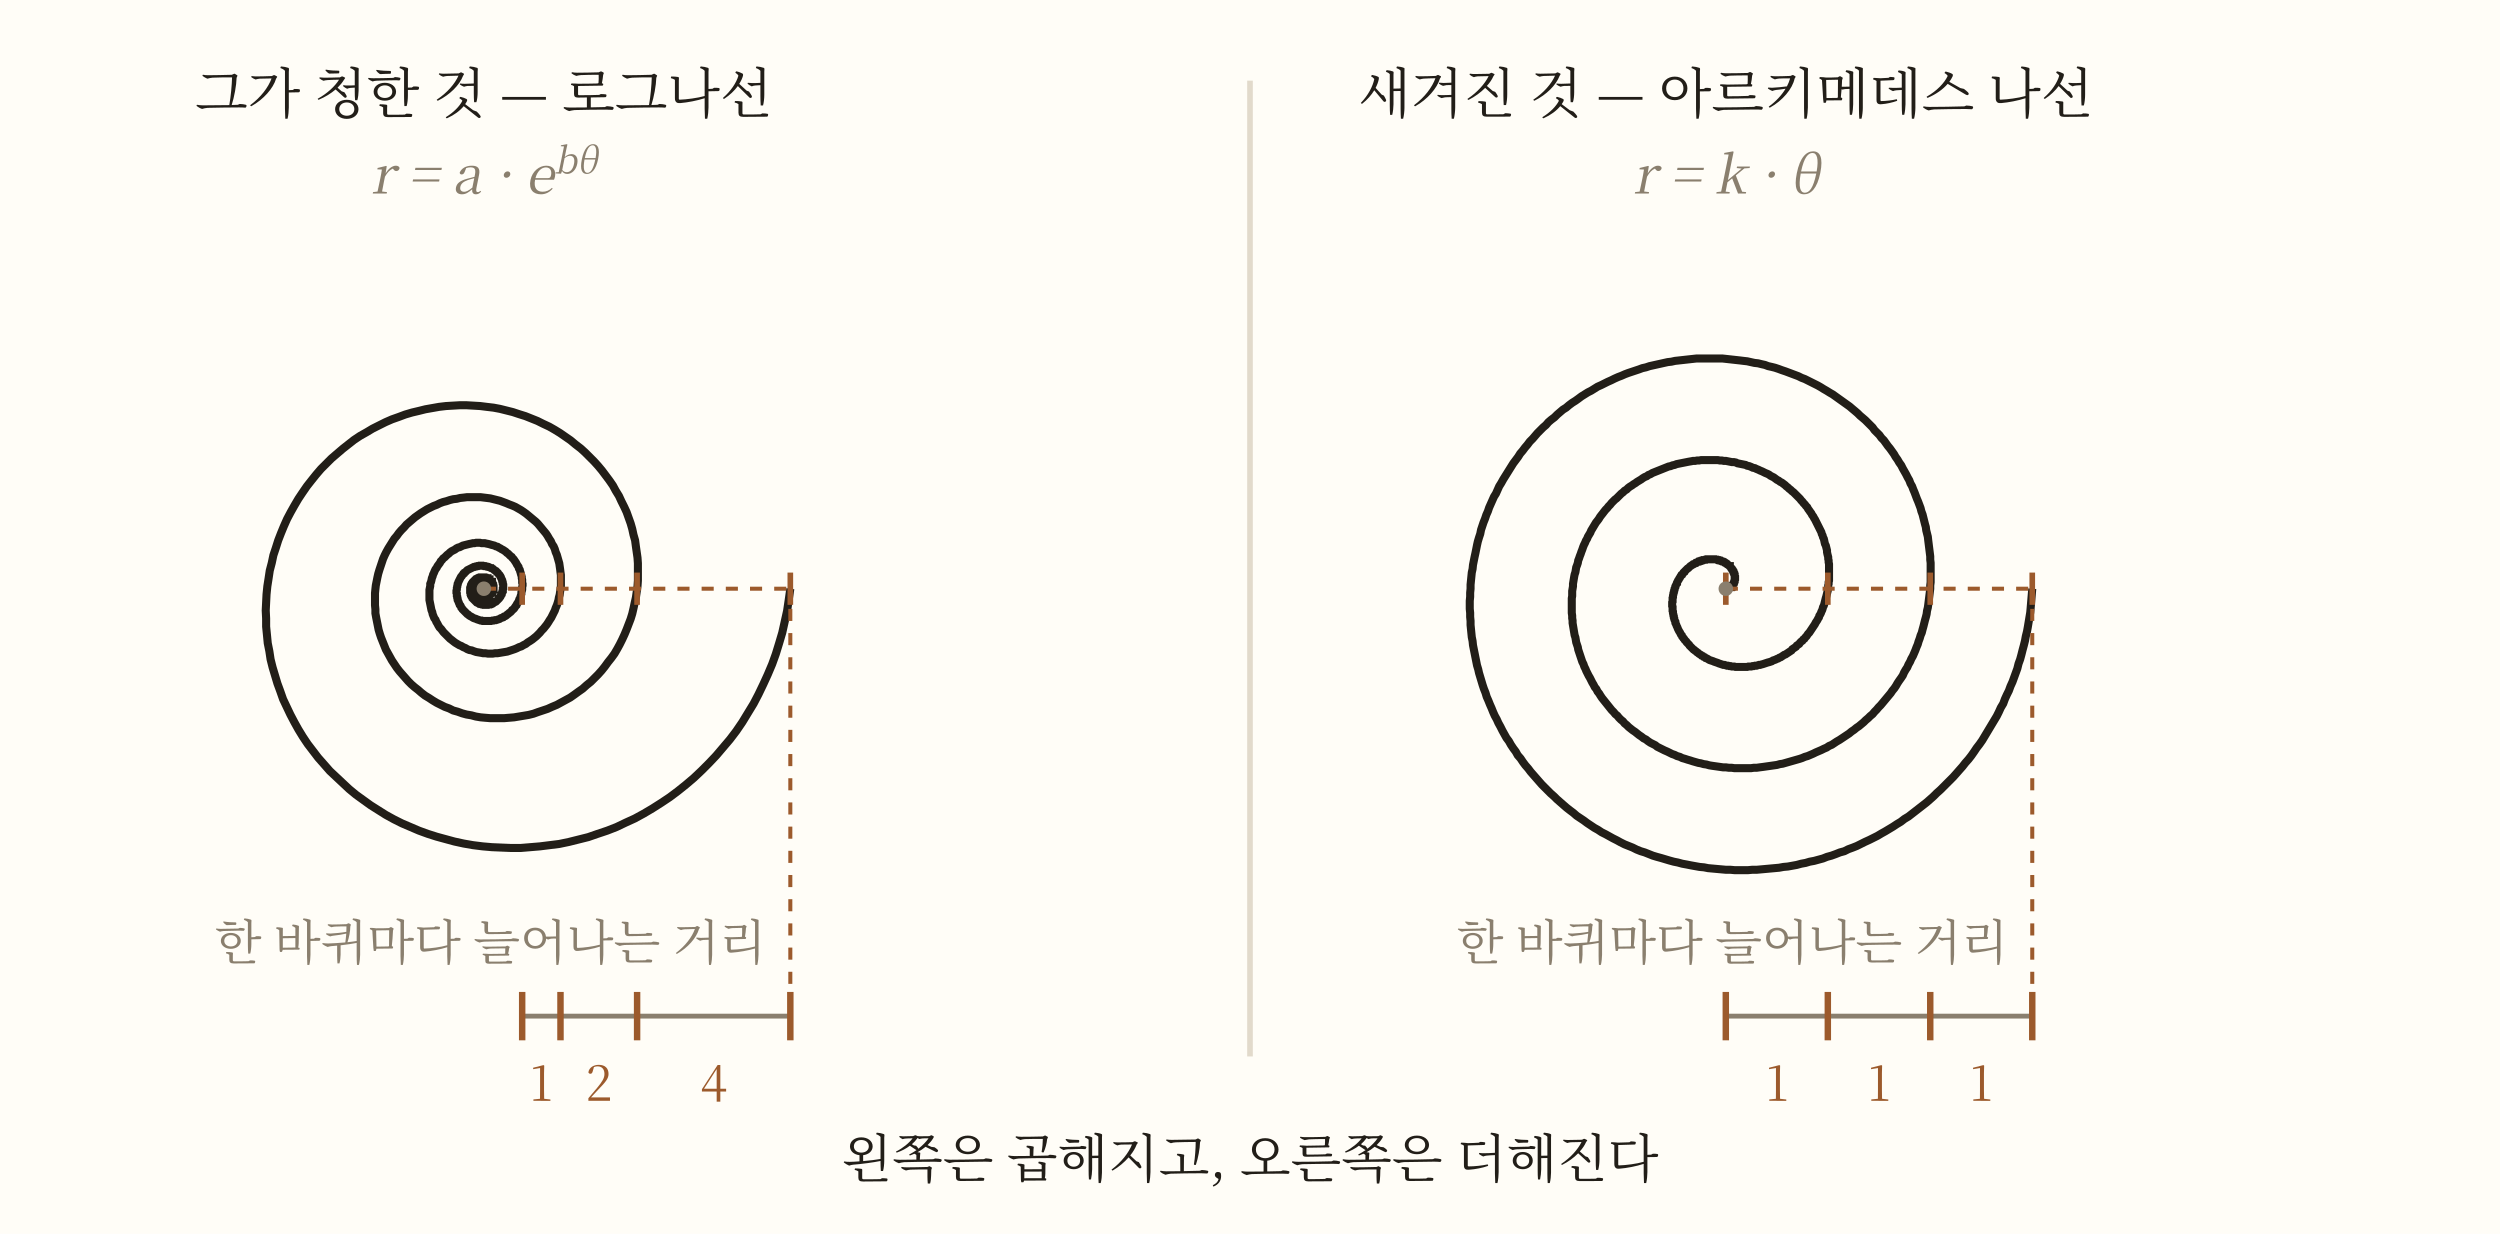
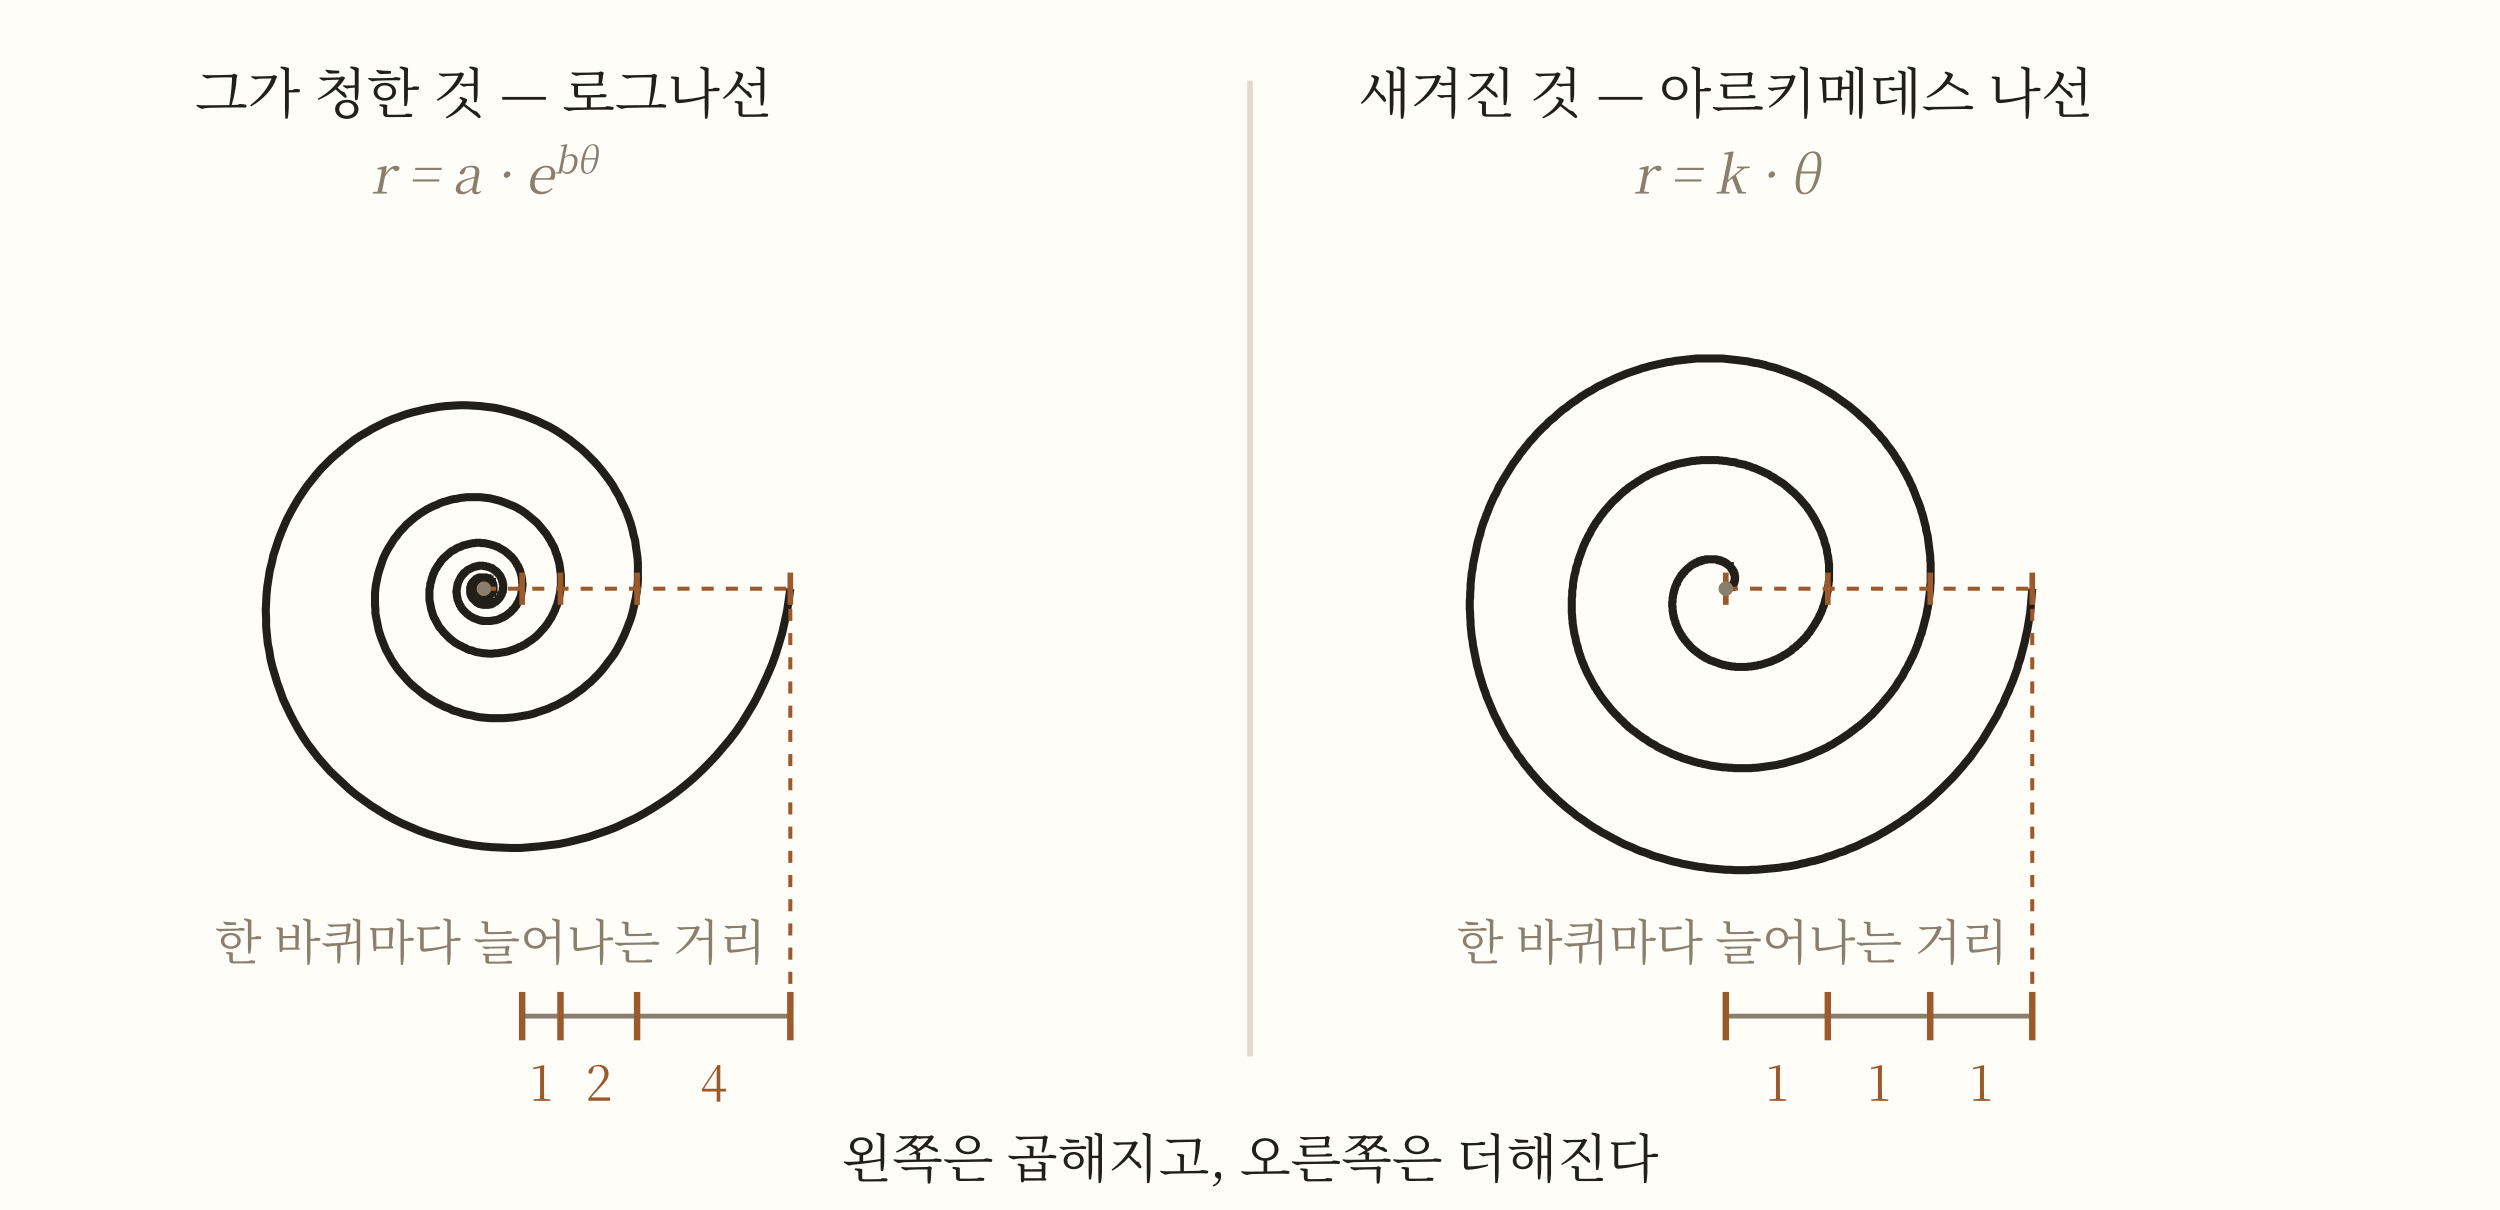
- <svg xmlns="http://www.w3.org/2000/svg" viewBox="0 0 620 306" role="img" aria-label="베르누이가 청한 로그나선과 실제로 새겨진 아르키메데스 나선 — 한 바퀴마다 늘어나는 거리를 가로 반지름선 위에서 잰 비교">
+ <svg xmlns="http://www.w3.org/2000/svg" viewBox="0 0 620 300" role="img" aria-label="베르누이가 청한 로그나선과 실제로 새겨진 아르키메데스 나선 — 한 바퀴마다 늘어나는 거리를 가로 반지름선 위에서 잰 비교">
  <style>text{font-variant-numeric:lining-nums;font-feature-settings:"lnum" 1;}</style>
-   <rect width="620" height="306" fill="#FFFDF7" />
+   <rect width="620" height="300" fill="#FFFDF7" />
  <line x1="310" y1="20" x2="310" y2="262" stroke="#E2DACB" stroke-width="1.4" />
  <text x="120" y="28" font-family="EB Garamond, Georgia, 'Noto Serif KR', 'Noto Serif CJK KR', NanumMyeongjo, Batang, AppleMyungjo, serif" font-size="13.5" fill="#221E18" text-anchor="middle">그가 청한 것 — 로그나선</text>
  <text x="120" y="48" font-family="EB Garamond, Georgia, 'Noto Serif KR', 'Noto Serif CJK KR', NanumMyeongjo, Batang, AppleMyungjo, serif" font-style="italic" font-size="13" fill="#8A7F6E" text-anchor="middle">r = a · e<tspan font-size="9" dy="-5">bθ</tspan>
  </text>
  <polyline points="120.6,146.0 120.6,146.0 120.6,146.0 120.6,145.9 120.6,145.9 120.6,145.9 120.6,145.9 120.6,145.8 120.6,145.8 120.6,145.8 120.6,145.8 120.6,145.8 120.6,145.7 120.6,145.7 120.5,145.7 120.5,145.7 120.5,145.6 120.5,145.6 120.5,145.6 120.5,145.6 120.5,145.6 120.5,145.6 120.4,145.5 120.4,145.5 120.4,145.5 120.4,145.5 120.4,145.5 120.4,145.4 120.3,145.4 120.3,145.4 120.3,145.4 120.3,145.4 120.3,145.4 120.2,145.4 120.2,145.4 120.2,145.3 120.2,145.3 120.1,145.3 120.1,145.3 120.1,145.3 120.1,145.3 120.0,145.3 120.0,145.3 120.0,145.3 120.0,145.3 119.9,145.3 119.9,145.3 119.9,145.3 119.9,145.3 119.8,145.3 119.8,145.3 119.8,145.3 119.8,145.3 119.7,145.3 119.7,145.3 119.7,145.3 119.7,145.3 119.6,145.4 119.6,145.4 119.6,145.4 119.6,145.4 119.5,145.4 119.5,145.4 119.5,145.4 119.5,145.5 119.4,145.5 119.4,145.5 119.4,145.5 119.4,145.5 119.4,145.5 119.3,145.6 119.3,145.6 119.3,145.6 119.3,145.6 119.3,145.7 119.3,145.7 119.2,145.7 119.2,145.7 119.2,145.8 119.2,145.8 119.2,145.8 119.2,145.9 119.2,145.9 119.2,145.9 119.2,145.9 119.2,146.0 119.2,146.0 119.2,146.0 119.2,146.1 119.2,146.1 119.2,146.1 119.2,146.2 119.2,146.2 119.2,146.2 119.2,146.3 119.2,146.3 119.2,146.3 119.2,146.4 119.2,146.4 119.2,146.4 119.2,146.4 119.2,146.5 119.3,146.5 119.3,146.5 119.3,146.6 119.3,146.6 119.3,146.6 119.3,146.6 119.4,146.7 119.4,146.7 119.4,146.7 119.4,146.7 119.5,146.8 119.5,146.8 119.5,146.8 119.5,146.8 119.6,146.9 119.6,146.9 119.6,146.9 119.7,146.9 119.7,146.9 119.7,146.9 119.8,146.9 119.8,147.0 119.8,147.0 119.9,147.0 119.9,147.0 119.9,147.0 120.0,147.0 120.0,147.0 120.1,147.0 120.1,147.0 120.1,147.0 120.2,147.0 120.2,147.0 120.2,147.0 120.3,147.0 120.3,147.0 120.4,147.0 120.4,147.0 120.4,147.0 120.5,146.9 120.5,146.9 120.5,146.9 120.6,146.9 120.6,146.9 120.6,146.9 120.7,146.8 120.7,146.8 120.7,146.8 120.8,146.8 120.8,146.7 120.8,146.7 120.9,146.7 120.9,146.7 120.9,146.6 120.9,146.6 121.0,146.6 121.0,146.5 121.0,146.5 121.0,146.5 121.1,146.4 121.1,146.4 121.1,146.3 121.1,146.3 121.1,146.3 121.1,146.2 121.2,146.2 121.2,146.1 121.2,146.1 121.2,146.1 121.2,146.0 121.2,146.0 121.2,145.9 121.2,145.9 121.2,145.8 121.2,145.8 121.2,145.8 121.2,145.7 121.2,145.7 121.2,145.6 121.2,145.6 121.1,145.5 121.1,145.5 121.1,145.4 121.1,145.4 121.1,145.4 121.1,145.3 121.0,145.3 121.0,145.2 121.0,145.2 121.0,145.2 120.9,145.1 120.9,145.1 120.9,145.0 120.8,145.0 120.8,145.0 120.8,144.9 120.7,144.9 120.7,144.9 120.7,144.8 120.6,144.8 120.6,144.8 120.5,144.8 120.5,144.7 120.5,144.7 120.4,144.7 120.4,144.7 120.3,144.7 120.3,144.6 120.2,144.6 120.2,144.6 120.1,144.6 120.1,144.6 120.0,144.6 120.0,144.6 119.9,144.6 119.9,144.6 119.8,144.6 119.8,144.6 119.7,144.6 119.6,144.6 119.6,144.6 119.5,144.6 119.5,144.6 119.4,144.6 119.4,144.7 119.3,144.7 119.3,144.7 119.2,144.7 119.2,144.7 119.1,144.8 119.1,144.8 119.0,144.8 119.0,144.9 118.9,144.9 118.9,144.9 118.9,145.0 118.8,145.0 118.8,145.0 118.7,145.1 118.7,145.1 118.7,145.2 118.6,145.2 118.6,145.3 118.6,145.3 118.5,145.4 118.5,145.4 118.5,145.5 118.4,145.5 118.4,145.6 118.4,145.6 118.4,145.7 118.4,145.8 118.4,145.8 118.3,145.9 118.3,145.9 118.3,146.0 118.3,146.1 118.3,146.1 118.3,146.2 118.3,146.2 118.3,146.3 118.3,146.4 118.3,146.4 118.3,146.5 118.4,146.6 118.4,146.6 118.4,146.7 118.4,146.7 118.4,146.8 118.4,146.9 118.5,146.9 118.5,147.0 118.5,147.0 118.6,147.1 118.6,147.2 118.6,147.2 118.7,147.3 118.7,147.3 118.8,147.4 118.8,147.4 118.9,147.5 118.9,147.5 119.0,147.6 119.0,147.6 119.1,147.6 119.1,147.7 119.2,147.7 119.3,147.8 119.3,147.8 119.4,147.8 119.4,147.9 119.5,147.9 119.6,147.9 119.6,147.9 119.7,147.9 119.8,148.0 119.9,148.0 119.9,148.0 120.0,148.0 120.1,148.0 120.1,148.0 120.2,148.0 120.3,148.0 120.4,148.0 120.4,148.0 120.5,148.0 120.6,148.0 120.7,148.0 120.7,147.9 120.8,147.9 120.9,147.9 121.0,147.9 121.0,147.8 121.1,147.8 121.2,147.8 121.2,147.7 121.3,147.7 121.4,147.7 121.4,147.6 121.5,147.6 121.6,147.5 121.6,147.5 121.7,147.4 121.8,147.3 121.8,147.3 121.9,147.2 121.9,147.2 122.0,147.1 122.0,147.0 122.1,147.0 122.1,146.9 122.1,146.8 122.2,146.7 122.2,146.7 122.2,146.6 122.3,146.5 122.3,146.4 122.3,146.3 122.3,146.2 122.4,146.2 122.4,146.1 122.4,146.0 122.4,145.9 122.4,145.8 122.4,145.7 122.4,145.6 122.4,145.5 122.4,145.5 122.4,145.4 122.3,145.3 122.3,145.2 122.3,145.1 122.3,145.0 122.3,144.9 122.2,144.8 122.2,144.8 122.1,144.7 122.1,144.6 122.1,144.5 122.0,144.4 122.0,144.3 121.9,144.3 121.8,144.2 121.8,144.1 121.7,144.0 121.7,144.0 121.6,143.9 121.5,143.8 121.4,143.8 121.4,143.7 121.3,143.7 121.2,143.6 121.1,143.6 121.0,143.5 120.9,143.5 120.9,143.4 120.8,143.4 120.7,143.3 120.6,143.3 120.5,143.3 120.4,143.2 120.3,143.2 120.2,143.2 120.1,143.2 120.0,143.2 119.9,143.2 119.8,143.2 119.7,143.2 119.6,143.2 119.4,143.2 119.3,143.2 119.2,143.2 119.1,143.2 119.0,143.2 118.9,143.3 118.8,143.3 118.7,143.3 118.6,143.4 118.5,143.4 118.4,143.5 118.3,143.5 118.2,143.6 118.1,143.6 118.0,143.7 117.9,143.7 117.8,143.8 117.7,143.9 117.7,144.0 117.6,144.0 117.5,144.1 117.4,144.2 117.3,144.3 117.3,144.4 117.2,144.5 117.1,144.6 117.1,144.7 117.0,144.8 117.0,144.9 116.9,145.0 116.9,145.1 116.8,145.2 116.8,145.3 116.7,145.5 116.7,145.6 116.7,145.7 116.7,145.8 116.6,145.9 116.6,146.1 116.6,146.2 116.6,146.3 116.6,146.4 116.6,146.6 116.6,146.7 116.6,146.8 116.7,146.9 116.7,147.1 116.7,147.2 116.7,147.3 116.8,147.4 116.8,147.6 116.9,147.7 116.9,147.8 117.0,147.9 117.0,148.0 117.1,148.1 117.2,148.3 117.2,148.4 117.3,148.5 117.4,148.6 117.5,148.7 117.6,148.8 117.7,148.9 117.8,149.0 117.9,149.1 118.0,149.2 118.1,149.3 118.2,149.3 118.3,149.4 118.4,149.5 118.6,149.6 118.7,149.6 118.8,149.7 119.0,149.7 119.1,149.8 119.2,149.8 119.4,149.9 119.5,149.9 119.6,149.9 119.8,150.0 119.9,150.0 120.1,150.0 120.2,150.0 120.4,150.0 120.5,150.0 120.7,150.0 120.8,150.0 121.0,150.0 121.1,150.0 121.3,149.9 121.4,149.9 121.6,149.9 121.7,149.8 121.9,149.8 122.0,149.7 122.2,149.6 122.3,149.6 122.4,149.5 122.6,149.4 122.7,149.3 122.8,149.3 123.0,149.2 123.1,149.1 123.2,149.0 123.3,148.9 123.5,148.7 123.6,148.6 123.7,148.5 123.8,148.4 123.9,148.2 124.0,148.1 124.1,148.0 124.2,147.8 124.2,147.7 124.3,147.5 124.4,147.4 124.4,147.2 124.5,147.1 124.6,146.9 124.6,146.7 124.7,146.6 124.7,146.4 124.7,146.2 124.7,146.0 124.8,145.9 124.8,145.7 124.8,145.5 124.8,145.3 124.8,145.2 124.8,145.0 124.7,144.8 124.7,144.6 124.7,144.5 124.6,144.3 124.6,144.1 124.5,143.9 124.5,143.8 124.4,143.6 124.3,143.4 124.2,143.2 124.2,143.1 124.1,142.9 124.0,142.8 123.9,142.6 123.7,142.4 123.6,142.3 123.5,142.1 123.4,142.0 123.2,141.9 123.1,141.7 123.0,141.6 122.8,141.5 122.6,141.4 122.5,141.3 122.3,141.1 122.1,141.0 122.0,140.9 121.8,140.9 121.6,140.8 121.4,140.7 121.2,140.6 121.0,140.6 120.8,140.5 120.6,140.5 120.4,140.4 120.2,140.4 120.0,140.4 119.8,140.3 119.6,140.3 119.4,140.3 119.2,140.3 119.0,140.3 118.8,140.3 118.6,140.4 118.3,140.4 118.1,140.5 117.9,140.5 117.7,140.6 117.5,140.6 117.3,140.7 117.1,140.8 116.9,140.9 116.7,141.0 116.5,141.1 116.3,141.2 116.1,141.3 115.9,141.4 115.7,141.6 115.6,141.7 115.4,141.9 115.2,142.0 115.1,142.2 114.9,142.3 114.8,142.5 114.6,142.7 114.5,142.9 114.3,143.1 114.2,143.3 114.1,143.5 114.0,143.7 113.9,143.9 113.8,144.1 113.7,144.3 113.6,144.6 113.5,144.8 113.5,145.0 113.4,145.3 113.4,145.5 113.3,145.8 113.3,146.0 113.3,146.2 113.2,146.5 113.2,146.7 113.2,147.0 113.3,147.2 113.3,147.5 113.3,147.8 113.4,148.0 113.4,148.3 113.5,148.5 113.5,148.8 113.6,149.0 113.7,149.2 113.8,149.5 113.9,149.7 114.0,150.0 114.2,150.2 114.3,150.4 114.4,150.7 114.6,150.9 114.7,151.1 114.9,151.3 115.1,151.5 115.3,151.7 115.5,151.9 115.7,152.1 115.9,152.3 116.1,152.4 116.3,152.6 116.6,152.8 116.8,152.9 117.0,153.0 117.3,153.2 117.5,153.3 117.8,153.4 118.1,153.5 118.3,153.6 118.6,153.7 118.9,153.8 119.2,153.9 119.5,153.9 119.7,154.0 120.0,154.0 120.3,154.0 120.6,154.0 120.9,154.0 121.2,154.0 121.5,154.0 121.8,154.0 122.1,153.9 122.4,153.9 122.7,153.8 123.0,153.8 123.3,153.7 123.6,153.6 123.9,153.5 124.2,153.3 124.5,153.2 124.8,153.1 125.0,152.9 125.3,152.8 125.6,152.6 125.8,152.4 126.1,152.2 126.3,152.0 126.6,151.8 126.8,151.6 127.0,151.3 127.3,151.1 127.5,150.9 127.7,150.6 127.9,150.3 128.1,150.1 128.2,149.8 128.4,149.5 128.6,149.2 128.7,148.9 128.8,148.6 129.0,148.3 129.1,147.9 129.2,147.6 129.3,147.3 129.3,146.9 129.4,146.6 129.5,146.2 129.5,145.9 129.5,145.6 129.6,145.2 129.6,144.8 129.5,144.5 129.5,144.1 129.5,143.8 129.4,143.4 129.4,143.1 129.3,142.7 129.2,142.4 129.1,142.0 129.0,141.7 128.9,141.3 128.7,141.0 128.6,140.6 128.4,140.3 128.2,140.0 128.0,139.6 127.8,139.3 127.6,139.0 127.4,138.7 127.1,138.4 126.9,138.1 126.6,137.9 126.3,137.6 126.0,137.3 125.7,137.1 125.4,136.8 125.1,136.6 124.8,136.4 124.4,136.2 124.1,136.0 123.7,135.8 123.4,135.6 123.0,135.5 122.6,135.3 122.2,135.2 121.8,135.1 121.5,135.0 121.1,134.9 120.6,134.8 120.2,134.7 119.8,134.7 119.4,134.7 119.0,134.6 118.6,134.6 118.1,134.6 117.7,134.7 117.3,134.7 116.9,134.8 116.4,134.9 116.0,135.0 115.6,135.1 115.2,135.2 114.8,135.3 114.4,135.5 114.0,135.7 113.6,135.8 113.2,136.0 112.8,136.3 112.4,136.5 112.0,136.7 111.6,137.0 111.3,137.3 110.9,137.6 110.6,137.9 110.3,138.2 109.9,138.5 109.6,138.9 109.3,139.2 109.1,139.6 108.8,140.0 108.5,140.4 108.3,140.8 108.0,141.2 107.8,141.6 107.6,142.1 107.4,142.5 107.3,142.9 107.1,143.4 107.0,143.9 106.9,144.3 106.7,144.8 106.7,145.3 106.6,145.8 106.5,146.3 106.5,146.8 106.5,147.3 106.5,147.8 106.5,148.3 106.5,148.8 106.6,149.3 106.7,149.8 106.8,150.3 106.9,150.8 107.0,151.3 107.2,151.8 107.3,152.3 107.5,152.8 107.7,153.3 108.0,153.7 108.2,154.2 108.5,154.7 108.7,155.1 109.0,155.6 109.4,156.0 109.7,156.4 110.0,156.8 110.4,157.2 110.8,157.6 111.2,158.0 111.6,158.4 112.0,158.7 112.5,159.1 112.9,159.4 113.4,159.7 113.9,160.0 114.4,160.2 114.9,160.5 115.4,160.7 115.9,161.0 116.4,161.2 117.0,161.3 117.5,161.5 118.1,161.7 118.7,161.8 119.3,161.9 119.8,162.0 120.4,162.0 121.0,162.1 121.6,162.1 122.2,162.1 122.8,162.0 123.4,162.0 124.0,161.9 124.6,161.8 125.2,161.7 125.8,161.6 126.4,161.4 127.0,161.2 127.6,161.0 128.1,160.8 128.7,160.5 129.3,160.3 129.8,160.0 130.4,159.7 130.9,159.3 131.4,159.0 132.0,158.6 132.5,158.2 133.0,157.8 133.4,157.4 133.9,156.9 134.3,156.4 134.8,155.9 135.2,155.4 135.6,154.9 136.0,154.3 136.3,153.8 136.7,153.2 137.0,152.6 137.3,152.0 137.6,151.4 137.8,150.8 138.1,150.1 138.3,149.5 138.5,148.8 138.6,148.2 138.8,147.5 138.9,146.8 139.0,146.1 139.1,145.4 139.1,144.7 139.1,144.0 139.1,143.3 139.1,142.6 139.0,141.9 138.9,141.1 138.8,140.4 138.7,139.7 138.5,139.0 138.3,138.3 138.1,137.6 137.8,136.9 137.6,136.2 137.3,135.5 136.9,134.9 136.6,134.2 136.2,133.6 135.8,132.9 135.4,132.3 134.9,131.7 134.4,131.1 133.9,130.5 133.4,129.9 132.9,129.4 132.3,128.9 131.7,128.4 131.1,127.9 130.5,127.4 129.8,126.9 129.2,126.5 128.5,126.1 127.8,125.7 127.1,125.4 126.3,125.1 125.6,124.8 124.8,124.5 124.0,124.2 123.2,124.0 122.4,123.8 121.6,123.6 120.8,123.5 120.0,123.4 119.2,123.3 118.3,123.3 117.5,123.3 116.6,123.3 115.8,123.3 115.0,123.4 114.1,123.5 113.3,123.7 112.4,123.8 111.6,124.0 110.7,124.3 109.9,124.5 109.1,124.8 108.3,125.2 107.5,125.5 106.7,125.9 105.9,126.3 105.1,126.8 104.3,127.3 103.6,127.8 102.9,128.3 102.2,128.9 101.5,129.5 100.8,130.1 100.2,130.8 99.5,131.5 98.9,132.2 98.4,132.9 97.8,133.6 97.3,134.4 96.8,135.2 96.3,136.0 95.8,136.9 95.4,137.7 95.0,138.6 94.7,139.5 94.4,140.4 94.1,141.3 93.8,142.3 93.6,143.2 93.4,144.2 93.2,145.2 93.1,146.1 93.0,147.1 93.0,148.1 93.0,149.1 93.0,150.1 93.1,151.1 93.1,152.1 93.3,153.2 93.5,154.2 93.7,155.2 93.9,156.2 94.2,157.2 94.5,158.1 94.9,159.1 95.3,160.1 95.7,161.1 96.2,162.0 96.7,162.9 97.2,163.8 97.8,164.7 98.4,165.6 99.1,166.5 99.8,167.3 100.5,168.1 101.2,168.9 102.0,169.7 102.8,170.4 103.7,171.1 104.5,171.8 105.4,172.5 106.4,173.1 107.3,173.7 108.3,174.3 109.3,174.8 110.3,175.3 111.4,175.7 112.4,176.2 113.5,176.5 114.6,176.9 115.7,177.2 116.9,177.4 118.0,177.7 119.2,177.9 120.3,178.0 121.5,178.1 122.7,178.1 123.9,178.1 125.1,178.1 126.3,178.0 127.5,177.9 128.7,177.7 129.9,177.5 131.1,177.3 132.3,177.0 133.4,176.6 134.6,176.2 135.8,175.8 136.9,175.3 138.1,174.8 139.2,174.2 140.3,173.6 141.4,173.0 142.4,172.3 143.5,171.5 144.5,170.8 145.5,169.9 146.5,169.1 147.4,168.2 148.3,167.3 149.2,166.3 150.0,165.3 150.8,164.2 151.6,163.2 152.4,162.1 153.1,160.9 153.7,159.8 154.3,158.6 154.9,157.3 155.4,156.1 155.9,154.8 156.4,153.5 156.8,152.2 157.1,150.9 157.4,149.5 157.7,148.2 157.9,146.8 158.1,145.4 158.2,144.0 158.2,142.6 158.2,141.2 158.2,139.7 158.1,138.3 157.9,136.9 157.7,135.5 157.5,134.0 157.1,132.6 156.8,131.2 156.4,129.8 155.9,128.4 155.4,127.0 154.8,125.7 154.1,124.3 153.5,123.0 152.7,121.7 152.0,120.4 151.1,119.1 150.2,117.9 149.3,116.7 148.3,115.5 147.3,114.4 146.2,113.3 145.1,112.2 144.0,111.2 142.7,110.2 141.5,109.2 140.2,108.3 138.9,107.4 137.6,106.6 136.2,105.8 134.7,105.1 133.3,104.4 131.8,103.8 130.3,103.2 128.7,102.7 127.2,102.2 125.6,101.8 124.0,101.4 122.4,101.1 120.7,100.9 119.1,100.7 117.4,100.6 115.7,100.5 114.0,100.5 112.3,100.6 110.6,100.7 108.9,100.9 107.2,101.2 105.5,101.5 103.9,101.9 102.2,102.3 100.5,102.8 98.9,103.4 97.2,104.0 95.6,104.7 94.0,105.5 92.4,106.3 90.9,107.2 89.3,108.1 87.8,109.1 86.4,110.2 85.0,111.3 83.6,112.5 82.2,113.7 80.9,115.0 79.6,116.3 78.4,117.7 77.2,119.2 76.1,120.6 75.0,122.2 74.0,123.7 73.0,125.4 72.1,127.0 71.2,128.7 70.4,130.5 69.7,132.2 69.0,134.0 68.4,135.9 67.8,137.7 67.4,139.6 66.9,141.5 66.6,143.5 66.3,145.4 66.1,147.4 66.0,149.4 65.9,151.4 66.0,153.4 66.0,155.4 66.2,157.4 66.4,159.5 66.8,161.5 67.1,163.5 67.6,165.5 68.2,167.5 68.8,169.5 69.5,171.4 70.2,173.4 71.1,175.3 72.0,177.2 73.0,179.1 74.0,180.9 75.1,182.7 76.3,184.5 77.6,186.2 78.9,187.9 80.4,189.6 81.8,191.2 83.4,192.7 85.0,194.2 86.6,195.7 88.3,197.1 90.1,198.4 91.9,199.7 93.8,200.9 95.7,202.1 97.7,203.2 99.7,204.2 101.8,205.1 103.9,206.0 106.1,206.8 108.3,207.5 110.5,208.1 112.7,208.7 115.0,209.2 117.3,209.6 119.7,209.9 122.0,210.1 124.4,210.2 126.8,210.3 129.1,210.3 131.5,210.1 133.9,209.9 136.3,209.6 138.7,209.3 141.1,208.8 143.5,208.2 145.9,207.6 148.2,206.8 150.6,206.0 152.9,205.1 155.2,204.0 157.4,203.0 159.6,201.8 161.8,200.5 164.0,199.1 166.1,197.7 168.1,196.2 170.1,194.6 172.1,192.9 174.0,191.1 175.8,189.3 177.6,187.4 179.3,185.4 181.0,183.4 182.6,181.3 184.1,179.1 185.5,176.8 186.9,174.5 188.1,172.2 189.3,169.7 190.4,167.3 191.5,164.7 192.4,162.2 193.2,159.6 194.0,156.9 194.6,154.2 195.2,151.5 195.6,148.8 196.0,146.0" fill="none" stroke="#221E18" stroke-width="2" />
  <line x1="120" y1="146" x2="196.0" y2="146" stroke="#9C5A2C" stroke-width="1" stroke-dasharray="3 3" />
  <line x1="129.5" y1="142" x2="129.5" y2="150" stroke="#9C5A2C" stroke-width="1.4" />
  <line x1="139.0" y1="142" x2="139.0" y2="150" stroke="#9C5A2C" stroke-width="1.4" />
  <line x1="158.0" y1="142" x2="158.0" y2="150" stroke="#9C5A2C" stroke-width="1.4" />
  <line x1="196.0" y1="142" x2="196.0" y2="150" stroke="#9C5A2C" stroke-width="1.4" />
  <line x1="196.0" y1="151" x2="196.0" y2="244" stroke="#9C5A2C" stroke-width="1" stroke-dasharray="3 3" />
  <circle cx="120" cy="146" r="1.8" fill="#8A7F6E" />
  <line x1="129.5" y1="252" x2="196.0" y2="252" stroke="#8A7F6E" stroke-width="1.2" />
  <line x1="129.5" y1="246" x2="129.5" y2="258" stroke="#9C5A2C" stroke-width="1.6" />
  <line x1="139.0" y1="246" x2="139.0" y2="258" stroke="#9C5A2C" stroke-width="1.6" />
  <line x1="158.0" y1="246" x2="158.0" y2="258" stroke="#9C5A2C" stroke-width="1.6" />
  <line x1="196.0" y1="246" x2="196.0" y2="258" stroke="#9C5A2C" stroke-width="1.6" />
  <text x="134.2" y="273" font-family="EB Garamond, Georgia, 'Noto Serif KR', 'Noto Serif CJK KR', NanumMyeongjo, Batang, AppleMyungjo, serif" font-size="12" fill="#9C5A2C" text-anchor="middle">1</text>
  <text x="148.5" y="273" font-family="EB Garamond, Georgia, 'Noto Serif KR', 'Noto Serif CJK KR', NanumMyeongjo, Batang, AppleMyungjo, serif" font-size="12" fill="#9C5A2C" text-anchor="middle">2</text>
  <text x="177.0" y="273" font-family="EB Garamond, Georgia, 'Noto Serif KR', 'Noto Serif CJK KR', NanumMyeongjo, Batang, AppleMyungjo, serif" font-size="12" fill="#9C5A2C" text-anchor="middle">4</text>
  <text x="190" y="238" font-family="EB Garamond, Georgia, 'Noto Serif KR', 'Noto Serif CJK KR', NanumMyeongjo, Batang, AppleMyungjo, serif" font-size="12" fill="#8A7F6E" text-anchor="end">한 바퀴마다 늘어나는 거리</text>
  <text x="428" y="28" font-family="EB Garamond, Georgia, 'Noto Serif KR', 'Noto Serif CJK KR', NanumMyeongjo, Batang, AppleMyungjo, serif" font-size="13.5" fill="#221E18" text-anchor="middle">새겨진 것 — 아르키메데스 나선</text>
  <text x="428" y="48" font-family="EB Garamond, Georgia, 'Noto Serif KR', 'Noto Serif CJK KR', NanumMyeongjo, Batang, AppleMyungjo, serif" font-style="italic" font-size="13" fill="#8A7F6E" text-anchor="middle">r = k · θ</text>
  <polyline points="428.0,146.0 428.1,146.0 428.1,146.0 428.2,146.0 428.3,146.0 428.3,146.0 428.4,146.0 428.4,146.0 428.5,145.9 428.6,145.9 428.6,145.9 428.7,145.9 428.7,145.9 428.8,145.8 428.9,145.8 428.9,145.8 429.0,145.7 429.0,145.7 429.1,145.7 429.2,145.6 429.2,145.6 429.3,145.6 429.3,145.5 429.4,145.5 429.4,145.4 429.5,145.4 429.5,145.3 429.6,145.3 429.6,145.2 429.6,145.2 429.7,145.1 429.7,145.1 429.8,145.0 429.8,145.0 429.9,144.9 429.9,144.8 429.9,144.8 430.0,144.7 430.0,144.6 430.0,144.6 430.0,144.5 430.1,144.4 430.1,144.4 430.1,144.3 430.1,144.2 430.2,144.1 430.2,144.1 430.2,144.0 430.2,143.9 430.2,143.8 430.2,143.8 430.2,143.7 430.3,143.6 430.3,143.5 430.3,143.4 430.3,143.4 430.3,143.3 430.3,143.2 430.3,143.1 430.2,143.0 430.2,142.9 430.2,142.8 430.2,142.8 430.2,142.7 430.2,142.6 430.2,142.5 430.1,142.4 430.1,142.3 430.1,142.2 430.0,142.1 430.0,142.0 430.0,142.0 429.9,141.9 429.9,141.8 429.9,141.7 429.8,141.6 429.8,141.5 429.7,141.4 429.7,141.4 429.6,141.3 429.6,141.2 429.5,141.1 429.4,141.0 429.4,140.9 429.3,140.8 429.3,140.8 429.2,140.7 429.1,140.6 429.0,140.5 429.0,140.4 428.9,140.4 428.8,140.3 428.7,140.2 428.6,140.1 428.6,140.1 428.5,140.0 428.4,139.9 428.3,139.9 428.2,139.8 428.1,139.7 428.0,139.7 427.9,139.6 427.8,139.5 427.7,139.5 427.6,139.4 427.5,139.4 427.4,139.3 427.3,139.3 427.1,139.2 427.0,139.2 426.9,139.1 426.8,139.1 426.7,139.0 426.5,139.0 426.4,139.0 426.3,138.9 426.2,138.9 426.0,138.9 425.9,138.8 425.8,138.8 425.7,138.8 425.5,138.7 425.4,138.7 425.2,138.7 425.1,138.7 425.0,138.7 424.8,138.7 424.7,138.7 424.5,138.7 424.4,138.7 424.3,138.7 424.1,138.7 424.0,138.7 423.8,138.7 423.7,138.7 423.5,138.7 423.4,138.7 423.2,138.7 423.1,138.8 422.9,138.8 422.8,138.8 422.6,138.9 422.5,138.9 422.3,138.9 422.2,139.0 422.0,139.0 421.9,139.1 421.7,139.1 421.6,139.2 421.4,139.2 421.3,139.3 421.1,139.3 421.0,139.4 420.8,139.5 420.7,139.6 420.5,139.6 420.4,139.7 420.2,139.8 420.1,139.9 419.9,140.0 419.8,140.0 419.7,140.1 419.5,140.2 419.4,140.3 419.2,140.4 419.1,140.5 419.0,140.6 418.8,140.8 418.7,140.9 418.5,141.0 418.4,141.1 418.3,141.2 418.1,141.4 418.0,141.5 417.9,141.6 417.8,141.8 417.6,141.9 417.5,142.0 417.4,142.2 417.3,142.3 417.2,142.5 417.0,142.6 416.9,142.8 416.8,142.9 416.7,143.1 416.6,143.3 416.5,143.4 416.4,143.6 416.3,143.8 416.2,143.9 416.1,144.1 416.0,144.3 415.9,144.5 415.9,144.7 415.8,144.8 415.7,145.0 415.6,145.2 415.5,145.4 415.5,145.6 415.4,145.8 415.3,146.0 415.3,146.2 415.2,146.4 415.2,146.6 415.1,146.8 415.1,147.0 415.0,147.2 415.0,147.4 414.9,147.7 414.9,147.9 414.9,148.1 414.8,148.3 414.8,148.5 414.8,148.7 414.8,149.0 414.8,149.2 414.7,149.4 414.7,149.6 414.7,149.9 414.7,150.1 414.7,150.3 414.8,150.5 414.8,150.8 414.8,151.0 414.8,151.2 414.8,151.5 414.9,151.7 414.9,151.9 414.9,152.1 415.0,152.4 415.0,152.6 415.1,152.8 415.1,153.1 415.2,153.3 415.2,153.5 415.3,153.8 415.4,154.0 415.5,154.2 415.5,154.5 415.6,154.7 415.7,154.9 415.8,155.2 415.9,155.4 416.0,155.6 416.1,155.9 416.2,156.1 416.3,156.3 416.4,156.5 416.6,156.8 416.7,157.0 416.8,157.2 416.9,157.4 417.1,157.6 417.2,157.9 417.4,158.1 417.5,158.3 417.7,158.5 417.8,158.7 418.0,158.9 418.2,159.1 418.3,159.3 418.5,159.5 418.7,159.7 418.9,159.9 419.0,160.1 419.2,160.3 419.4,160.5 419.6,160.7 419.8,160.9 420.0,161.1 420.2,161.2 420.4,161.4 420.7,161.6 420.9,161.8 421.1,161.9 421.3,162.1 421.6,162.3 421.8,162.4 422.0,162.6 422.3,162.7 422.5,162.9 422.8,163.0 423.0,163.2 423.3,163.3 423.5,163.4 423.8,163.6 424.0,163.7 424.3,163.8 424.6,163.9 424.9,164.0 425.1,164.1 425.4,164.2 425.7,164.3 426.0,164.4 426.2,164.5 426.5,164.6 426.8,164.7 427.1,164.8 427.4,164.9 427.7,164.9 428.0,165.0 428.3,165.1 428.6,165.1 428.9,165.2 429.2,165.2 429.5,165.3 429.8,165.3 430.1,165.3 430.4,165.4 430.8,165.4 431.1,165.4 431.4,165.4 431.7,165.4 432.0,165.4 432.3,165.4 432.7,165.4 433.0,165.4 433.3,165.4 433.6,165.3 433.9,165.3 434.3,165.3 434.6,165.2 434.9,165.2 435.2,165.1 435.6,165.1 435.9,165.0 436.2,164.9 436.5,164.9 436.8,164.8 437.2,164.7 437.5,164.6 437.8,164.5 438.1,164.4 438.4,164.3 438.8,164.2 439.1,164.1 439.4,164.0 439.7,163.8 440.0,163.7 440.3,163.6 440.7,163.4 441.0,163.3 441.3,163.1 441.6,163.0 441.9,162.8 442.2,162.6 442.5,162.4 442.8,162.3 443.1,162.1 443.4,161.9 443.7,161.7 444.0,161.5 444.3,161.3 444.5,161.0 444.8,160.8 445.1,160.6 445.4,160.4 445.6,160.1 445.9,159.9 446.2,159.7 446.4,159.4 446.7,159.1 447.0,158.9 447.2,158.6 447.5,158.4 447.7,158.1 448.0,157.8 448.2,157.5 448.4,157.2 448.7,156.9 448.9,156.6 449.1,156.3 449.3,156.0 449.5,155.7 449.7,155.4 449.9,155.1 450.1,154.8 450.3,154.4 450.5,154.1 450.7,153.8 450.9,153.4 451.1,153.1 451.2,152.7 451.4,152.4 451.6,152.0 451.7,151.7 451.9,151.3 452.0,151.0 452.1,150.6 452.3,150.2 452.4,149.9 452.5,149.5 452.6,149.1 452.7,148.7 452.8,148.3 452.9,148.0 453.0,147.6 453.1,147.2 453.2,146.8 453.3,146.4 453.3,146.0 453.4,145.6 453.4,145.2 453.5,144.8 453.5,144.4 453.6,144.0 453.6,143.6 453.6,143.2 453.6,142.8 453.6,142.4 453.6,141.9 453.6,141.5 453.6,141.1 453.6,140.7 453.6,140.3 453.6,139.9 453.5,139.4 453.5,139.0 453.4,138.6 453.4,138.2 453.3,137.8 453.2,137.4 453.1,136.9 453.1,136.5 453.0,136.1 452.9,135.7 452.8,135.3 452.6,134.9 452.5,134.5 452.4,134.0 452.3,133.6 452.1,133.2 452.0,132.8 451.8,132.4 451.7,132.0 451.5,131.6 451.3,131.2 451.1,130.8 450.9,130.4 450.7,130.0 450.5,129.6 450.3,129.2 450.1,128.8 449.9,128.5 449.7,128.1 449.4,127.7 449.2,127.3 448.9,126.9 448.7,126.6 448.4,126.2 448.2,125.8 447.9,125.5 447.6,125.1 447.3,124.8 447.0,124.4 446.7,124.1 446.4,123.7 446.1,123.4 445.8,123.1 445.5,122.8 445.1,122.4 444.8,122.1 444.4,121.8 444.1,121.5 443.7,121.2 443.4,120.9 443.0,120.6 442.7,120.3 442.3,120.0 441.9,119.7 441.5,119.5 441.1,119.2 440.7,119.0 440.3,118.7 439.9,118.4 439.5,118.2 439.1,118.0 438.7,117.7 438.3,117.5 437.8,117.3 437.4,117.1 437.0,116.9 436.5,116.7 436.1,116.5 435.6,116.3 435.2,116.1 434.7,116.0 434.3,115.8 433.8,115.6 433.3,115.5 432.9,115.3 432.4,115.2 431.9,115.1 431.4,115.0 430.9,114.9 430.5,114.7 430.0,114.6 429.5,114.6 429.0,114.5 428.5,114.4 428.0,114.3 427.5,114.3 427.0,114.2 426.5,114.2 426.0,114.1 425.5,114.1 425.0,114.1 424.5,114.1 424.0,114.1 423.5,114.1 422.9,114.1 422.4,114.1 421.9,114.1 421.4,114.2 420.9,114.2 420.4,114.3 419.9,114.3 419.4,114.4 418.8,114.5 418.3,114.6 417.8,114.7 417.3,114.8 416.8,114.9 416.3,115.0 415.8,115.1 415.3,115.3 414.8,115.4 414.3,115.6 413.8,115.7 413.3,115.9 412.8,116.1 412.3,116.3 411.8,116.5 411.3,116.7 410.8,116.9 410.3,117.1 409.8,117.3 409.3,117.6 408.8,117.8 408.4,118.1 407.9,118.3 407.4,118.6 407.0,118.9 406.5,119.2 406.0,119.5 405.6,119.8 405.1,120.1 404.7,120.4 404.2,120.7 403.8,121.0 403.4,121.4 402.9,121.7 402.5,122.1 402.1,122.4 401.7,122.8 401.3,123.2 400.9,123.6 400.5,123.9 400.1,124.3 399.7,124.7 399.3,125.2 398.9,125.6 398.6,126.0 398.2,126.4 397.8,126.9 397.5,127.3 397.1,127.8 396.8,128.2 396.5,128.7 396.2,129.1 395.8,129.6 395.5,130.1 395.2,130.6 394.9,131.1 394.6,131.6 394.4,132.1 394.1,132.6 393.8,133.1 393.6,133.6 393.3,134.1 393.1,134.6 392.8,135.2 392.6,135.7 392.4,136.3 392.2,136.8 392.0,137.4 391.8,137.9 391.6,138.5 391.4,139.0 391.3,139.6 391.1,140.2 390.9,140.7 390.8,141.3 390.7,141.9 390.5,142.5 390.4,143.0 390.3,143.6 390.2,144.2 390.1,144.8 390.1,145.4 390.0,146.0 389.9,146.6 389.9,147.2 389.9,147.8 389.8,148.4 389.8,149.0 389.8,149.6 389.8,150.2 389.8,150.8 389.8,151.4 389.8,152.0 389.9,152.7 389.9,153.3 390.0,153.9 390.0,154.5 390.1,155.1 390.2,155.7 390.3,156.3 390.4,156.9 390.5,157.5 390.7,158.1 390.8,158.7 390.9,159.3 391.1,159.9 391.3,160.5 391.4,161.1 391.6,161.7 391.8,162.3 392.0,162.9 392.2,163.5 392.4,164.1 392.7,164.7 392.9,165.3 393.2,165.9 393.4,166.4 393.7,167.0 394.0,167.6 394.3,168.1 394.6,168.7 394.9,169.3 395.2,169.8 395.5,170.4 395.9,170.9 396.2,171.5 396.6,172.0 396.9,172.5 397.3,173.1 397.7,173.6 398.1,174.1 398.5,174.6 398.9,175.1 399.3,175.6 399.7,176.1 400.2,176.6 400.6,177.1 401.1,177.5 401.5,178.0 402.0,178.5 402.5,178.9 402.9,179.4 403.4,179.8 403.9,180.3 404.4,180.7 404.9,181.1 405.5,181.5 406.0,181.9 406.5,182.3 407.1,182.7 407.6,183.1 408.2,183.4 408.7,183.8 409.3,184.2 409.9,184.5 410.5,184.8 411.0,185.2 411.6,185.5 412.2,185.8 412.8,186.1 413.5,186.4 414.1,186.7 414.7,187.0 415.3,187.2 415.9,187.5 416.6,187.7 417.2,188.0 417.9,188.2 418.5,188.4 419.2,188.6 419.8,188.8 420.5,189.0 421.2,189.2 421.8,189.3 422.5,189.5 423.2,189.6 423.9,189.8 424.5,189.9 425.2,190.0 425.9,190.1 426.6,190.2 427.3,190.3 428.0,190.3 428.7,190.4 429.4,190.4 430.1,190.5 430.8,190.5 431.5,190.5 432.2,190.5 432.9,190.5 433.6,190.5 434.3,190.5 435.0,190.4 435.7,190.4 436.4,190.3 437.2,190.2 437.9,190.1 438.6,190.0 439.3,189.9 440.0,189.8 440.7,189.7 441.4,189.5 442.1,189.4 442.8,189.2 443.5,189.0 444.2,188.8 444.9,188.6 445.6,188.4 446.3,188.2 446.9,188.0 447.6,187.7 448.3,187.5 449.0,187.2 449.7,186.9 450.3,186.6 451.0,186.3 451.7,186.0 452.3,185.7 453.0,185.4 453.6,185.0 454.3,184.7 454.9,184.3 455.5,183.9 456.2,183.5 456.8,183.1 457.4,182.7 458.0,182.3 458.6,181.9 459.2,181.4 459.8,181.0 460.4,180.5 461.0,180.1 461.6,179.6 462.2,179.1 462.7,178.6 463.3,178.1 463.8,177.6 464.4,177.1 464.9,176.5 465.4,176.0 465.9,175.4 466.4,174.9 466.9,174.3 467.4,173.7 467.9,173.1 468.4,172.5 468.9,171.9 469.3,171.3 469.8,170.7 470.2,170.1 470.6,169.4 471.0,168.8 471.5,168.1 471.9,167.5 472.2,166.8 472.6,166.1 473.0,165.5 473.3,164.8 473.7,164.1 474.0,163.4 474.4,162.7 474.7,162.0 475.0,161.3 475.3,160.5 475.6,159.8 475.8,159.1 476.1,158.3 476.3,157.6 476.6,156.9 476.8,156.1 477.0,155.4 477.2,154.6 477.4,153.8 477.6,153.1 477.8,152.3 477.9,151.5 478.1,150.7 478.2,150.0 478.3,149.2 478.4,148.4 478.5,147.6 478.6,146.8 478.7,146.0 478.7,145.2 478.8,144.4 478.8,143.6 478.8,142.8 478.8,142.0 478.8,141.2 478.8,140.4 478.8,139.6 478.7,138.8 478.7,138.0 478.6,137.2 478.5,136.4 478.4,135.6 478.3,134.8 478.2,134.0 478.1,133.1 477.9,132.3 477.7,131.5 477.6,130.7 477.4,130.0 477.2,129.2 477.0,128.4 476.8,127.6 476.5,126.8 476.3,126.0 476.0,125.2 475.7,124.4 475.4,123.7 475.1,122.9 474.8,122.1 474.5,121.4 474.2,120.6 473.8,119.9 473.5,119.1 473.1,118.4 472.7,117.6 472.3,116.9 471.9,116.2 471.5,115.4 471.0,114.7 470.6,114.0 470.1,113.3 469.7,112.6 469.2,111.9 468.7,111.2 468.2,110.6 467.7,109.9 467.2,109.2 466.6,108.6 466.1,107.9 465.5,107.3 464.9,106.7 464.4,106.0 463.8,105.4 463.2,104.8 462.6,104.2 461.9,103.6 461.3,103.1 460.7,102.5 460.0,101.9 459.4,101.4 458.7,100.8 458.0,100.3 457.3,99.8 456.6,99.3 455.9,98.8 455.2,98.3 454.5,97.8 453.8,97.4 453.0,96.9 452.3,96.5 451.5,96.0 450.8,95.6 450.0,95.2 449.2,94.8 448.4,94.4 447.6,94.0 446.8,93.7 446.0,93.3 445.2,93.0 444.4,92.7 443.6,92.4 442.8,92.1 441.9,91.8 441.1,91.5 440.2,91.2 439.4,91.0 438.5,90.8 437.7,90.5 436.8,90.3 436.0,90.1 435.1,90.0 434.2,89.8 433.3,89.6 432.4,89.5 431.6,89.4 430.7,89.3 429.8,89.2 428.9,89.1 428.0,89.0 427.1,88.9 426.2,88.9 425.3,88.9 424.4,88.9 423.5,88.9 422.6,88.9 421.7,88.9 420.8,88.9 419.9,89.0 419.0,89.1 418.1,89.2 417.2,89.3 416.3,89.4 415.4,89.5 414.5,89.7 413.6,89.8 412.7,90.0 411.8,90.2 410.9,90.4 410.0,90.6 409.1,90.8 408.2,91.1 407.3,91.3 406.5,91.6 405.6,91.9 404.7,92.2 403.8,92.5 403.0,92.8 402.1,93.2 401.3,93.5 400.4,93.9 399.6,94.3 398.7,94.7 397.9,95.1 397.1,95.5 396.2,95.9 395.4,96.4 394.6,96.9 393.8,97.3 393.0,97.8 392.2,98.3 391.4,98.9 390.7,99.4 389.9,99.9 389.1,100.5 388.4,101.1 387.6,101.6 386.9,102.2 386.2,102.8 385.5,103.5 384.7,104.1 384.0,104.7 383.4,105.4 382.7,106.0 382.0,106.7 381.3,107.4 380.7,108.1 380.1,108.8 379.4,109.5 378.8,110.3 378.2,111.0 377.6,111.8 377.0,112.5 376.5,113.3 375.9,114.1 375.3,114.9 374.8,115.7 374.3,116.5 373.8,117.3 373.3,118.1 372.8,118.9 372.3,119.8 371.8,120.6 371.4,121.5 371.0,122.4 370.5,123.2 370.1,124.1 369.7,125.0 369.3,125.9 369.0,126.8 368.6,127.7 368.3,128.6 367.9,129.6 367.6,130.5 367.3,131.4 367.1,132.4 366.8,133.3 366.5,134.3 366.3,135.2 366.1,136.2 365.9,137.2 365.7,138.1 365.5,139.1 365.3,140.1 365.2,141.1 365.0,142.0 364.9,143.0 364.8,144.0 364.7,145.0 364.7,146.0 364.6,147.0 364.6,148.0 364.5,149.0 364.5,150.0 364.5,151.0 364.6,152.0 364.6,153.0 364.7,154.0 364.7,155.0 364.8,156.0 364.9,157.0 365.0,158.0 365.2,159.0 365.3,160.0 365.5,161.0 365.7,162.0 365.9,163.0 366.1,164.0 366.3,165.0 366.6,166.0 366.8,166.9 367.1,167.9 367.4,168.9 367.7,169.9 368.0,170.8 368.4,171.8 368.7,172.8 369.1,173.7 369.5,174.7 369.9,175.6 370.3,176.6 370.7,177.5 371.2,178.4 371.6,179.3 372.1,180.2 372.6,181.2 373.1,182.1 373.6,183.0 374.2,183.8 374.7,184.7 375.3,185.6 375.9,186.4 376.4,187.3 377.1,188.1 377.7,189.0 378.3,189.8 379.0,190.6 379.6,191.4 380.3,192.2 381.0,193.0 381.7,193.8 382.4,194.6 383.1,195.3 383.9,196.1 384.6,196.8 385.4,197.5 386.1,198.2 386.9,198.9 387.7,199.6 388.5,200.3 389.4,201.0 390.2,201.6 391.0,202.3 391.9,202.9 392.8,203.5 393.6,204.1 394.5,204.7 395.4,205.3 396.3,205.8 397.2,206.4 398.2,206.9 399.1,207.4 400.0,207.9 401.0,208.4 401.9,208.9 402.9,209.4 403.9,209.8 404.9,210.2 405.9,210.7 406.9,211.1 407.9,211.4 408.9,211.8 409.9,212.2 410.9,212.5 412.0,212.8 413.0,213.1 414.0,213.4 415.1,213.7 416.1,213.9 417.2,214.2 418.3,214.4 419.3,214.6 420.4,214.8 421.5,215.0 422.6,215.1 423.6,215.3 424.7,215.4 425.8,215.5 426.9,215.6 428.0,215.7 429.1,215.7 430.2,215.8 431.3,215.8 432.4,215.8 433.5,215.8 434.6,215.7 435.7,215.7 436.8,215.6 437.9,215.5 439.0,215.4 440.1,215.3 441.2,215.2 442.3,215.0 443.4,214.9 444.5,214.7 445.6,214.5 446.7,214.2 447.8,214.0 448.8,213.7 449.9,213.5 451.0,213.2 452.1,212.9 453.1,212.5 454.2,212.2 455.3,211.8 456.3,211.4 457.4,211.1 458.4,210.6 459.5,210.2 460.5,209.8 461.5,209.3 462.5,208.8 463.6,208.3 464.6,207.8 465.6,207.3 466.6,206.7 467.5,206.2 468.5,205.6 469.5,205.0 470.4,204.4 471.4,203.8 472.3,203.1 473.3,202.5 474.2,201.8 475.1,201.1 476.0,200.4 476.9,199.7 477.8,199.0 478.6,198.3 479.5,197.5 480.3,196.7 481.2,195.9 482.0,195.1 482.8,194.3 483.6,193.5 484.4,192.7 485.2,191.8 485.9,191.0 486.7,190.1 487.4,189.2 488.2,188.3 488.9,187.4 489.6,186.4 490.2,185.5 490.9,184.6 491.6,183.6 492.2,182.6 492.8,181.6 493.4,180.6 494.0,179.6 494.6,178.6 495.2,177.6 495.7,176.6 496.2,175.5 496.8,174.5 497.2,173.4 497.7,172.3 498.2,171.3 498.6,170.2 499.1,169.1 499.5,168.0 499.9,166.9 500.3,165.8 500.6,164.6 501.0,163.5 501.3,162.4 501.6,161.2 501.9,160.1 502.2,158.9 502.4,157.8 502.7,156.6 502.9,155.5 503.1,154.3 503.3,153.1 503.5,151.9 503.6,150.8 503.7,149.6 503.8,148.4 503.9,147.2 504.0,146.0" fill="none" stroke="#221E18" stroke-width="2" />
  <line x1="428" y1="146" x2="504.0" y2="146" stroke="#9C5A2C" stroke-width="1" stroke-dasharray="3 3" />
  <line x1="428.0" y1="142" x2="428.0" y2="150" stroke="#9C5A2C" stroke-width="1.4" />
  <line x1="453.3" y1="142" x2="453.3" y2="150" stroke="#9C5A2C" stroke-width="1.4" />
  <line x1="478.7" y1="142" x2="478.7" y2="150" stroke="#9C5A2C" stroke-width="1.4" />
  <line x1="504.0" y1="142" x2="504.0" y2="150" stroke="#9C5A2C" stroke-width="1.4" />
  <line x1="504.0" y1="151" x2="504.0" y2="244" stroke="#9C5A2C" stroke-width="1" stroke-dasharray="3 3" />
  <circle cx="428" cy="146" r="1.8" fill="#8A7F6E" />
  <line x1="428.0" y1="252" x2="504.0" y2="252" stroke="#8A7F6E" stroke-width="1.2" />
  <line x1="428.0" y1="246" x2="428.0" y2="258" stroke="#9C5A2C" stroke-width="1.6" />
  <line x1="453.3" y1="246" x2="453.3" y2="258" stroke="#9C5A2C" stroke-width="1.6" />
  <line x1="478.7" y1="246" x2="478.7" y2="258" stroke="#9C5A2C" stroke-width="1.6" />
  <line x1="504.0" y1="246" x2="504.0" y2="258" stroke="#9C5A2C" stroke-width="1.6" />
  <text x="440.7" y="273" font-family="EB Garamond, Georgia, 'Noto Serif KR', 'Noto Serif CJK KR', NanumMyeongjo, Batang, AppleMyungjo, serif" font-size="12" fill="#9C5A2C" text-anchor="middle">1</text>
  <text x="466.0" y="273" font-family="EB Garamond, Georgia, 'Noto Serif KR', 'Noto Serif CJK KR', NanumMyeongjo, Batang, AppleMyungjo, serif" font-size="12" fill="#9C5A2C" text-anchor="middle">1</text>
  <text x="491.3" y="273" font-family="EB Garamond, Georgia, 'Noto Serif KR', 'Noto Serif CJK KR', NanumMyeongjo, Batang, AppleMyungjo, serif" font-size="12" fill="#9C5A2C" text-anchor="middle">1</text>
  <text x="498" y="238" font-family="EB Garamond, Georgia, 'Noto Serif KR', 'Noto Serif CJK KR', NanumMyeongjo, Batang, AppleMyungjo, serif" font-size="12" fill="#8A7F6E" text-anchor="end">한 바퀴마다 늘어나는 거리</text>
  <text x="310" y="292" font-family="EB Garamond, Georgia, 'Noto Serif KR', 'Noto Serif CJK KR', NanumMyeongjo, Batang, AppleMyungjo, serif" font-size="13" fill="#221E18" text-anchor="middle">왼쪽은 곱해지고, 오른쪽은 더해진다</text>
</svg>
